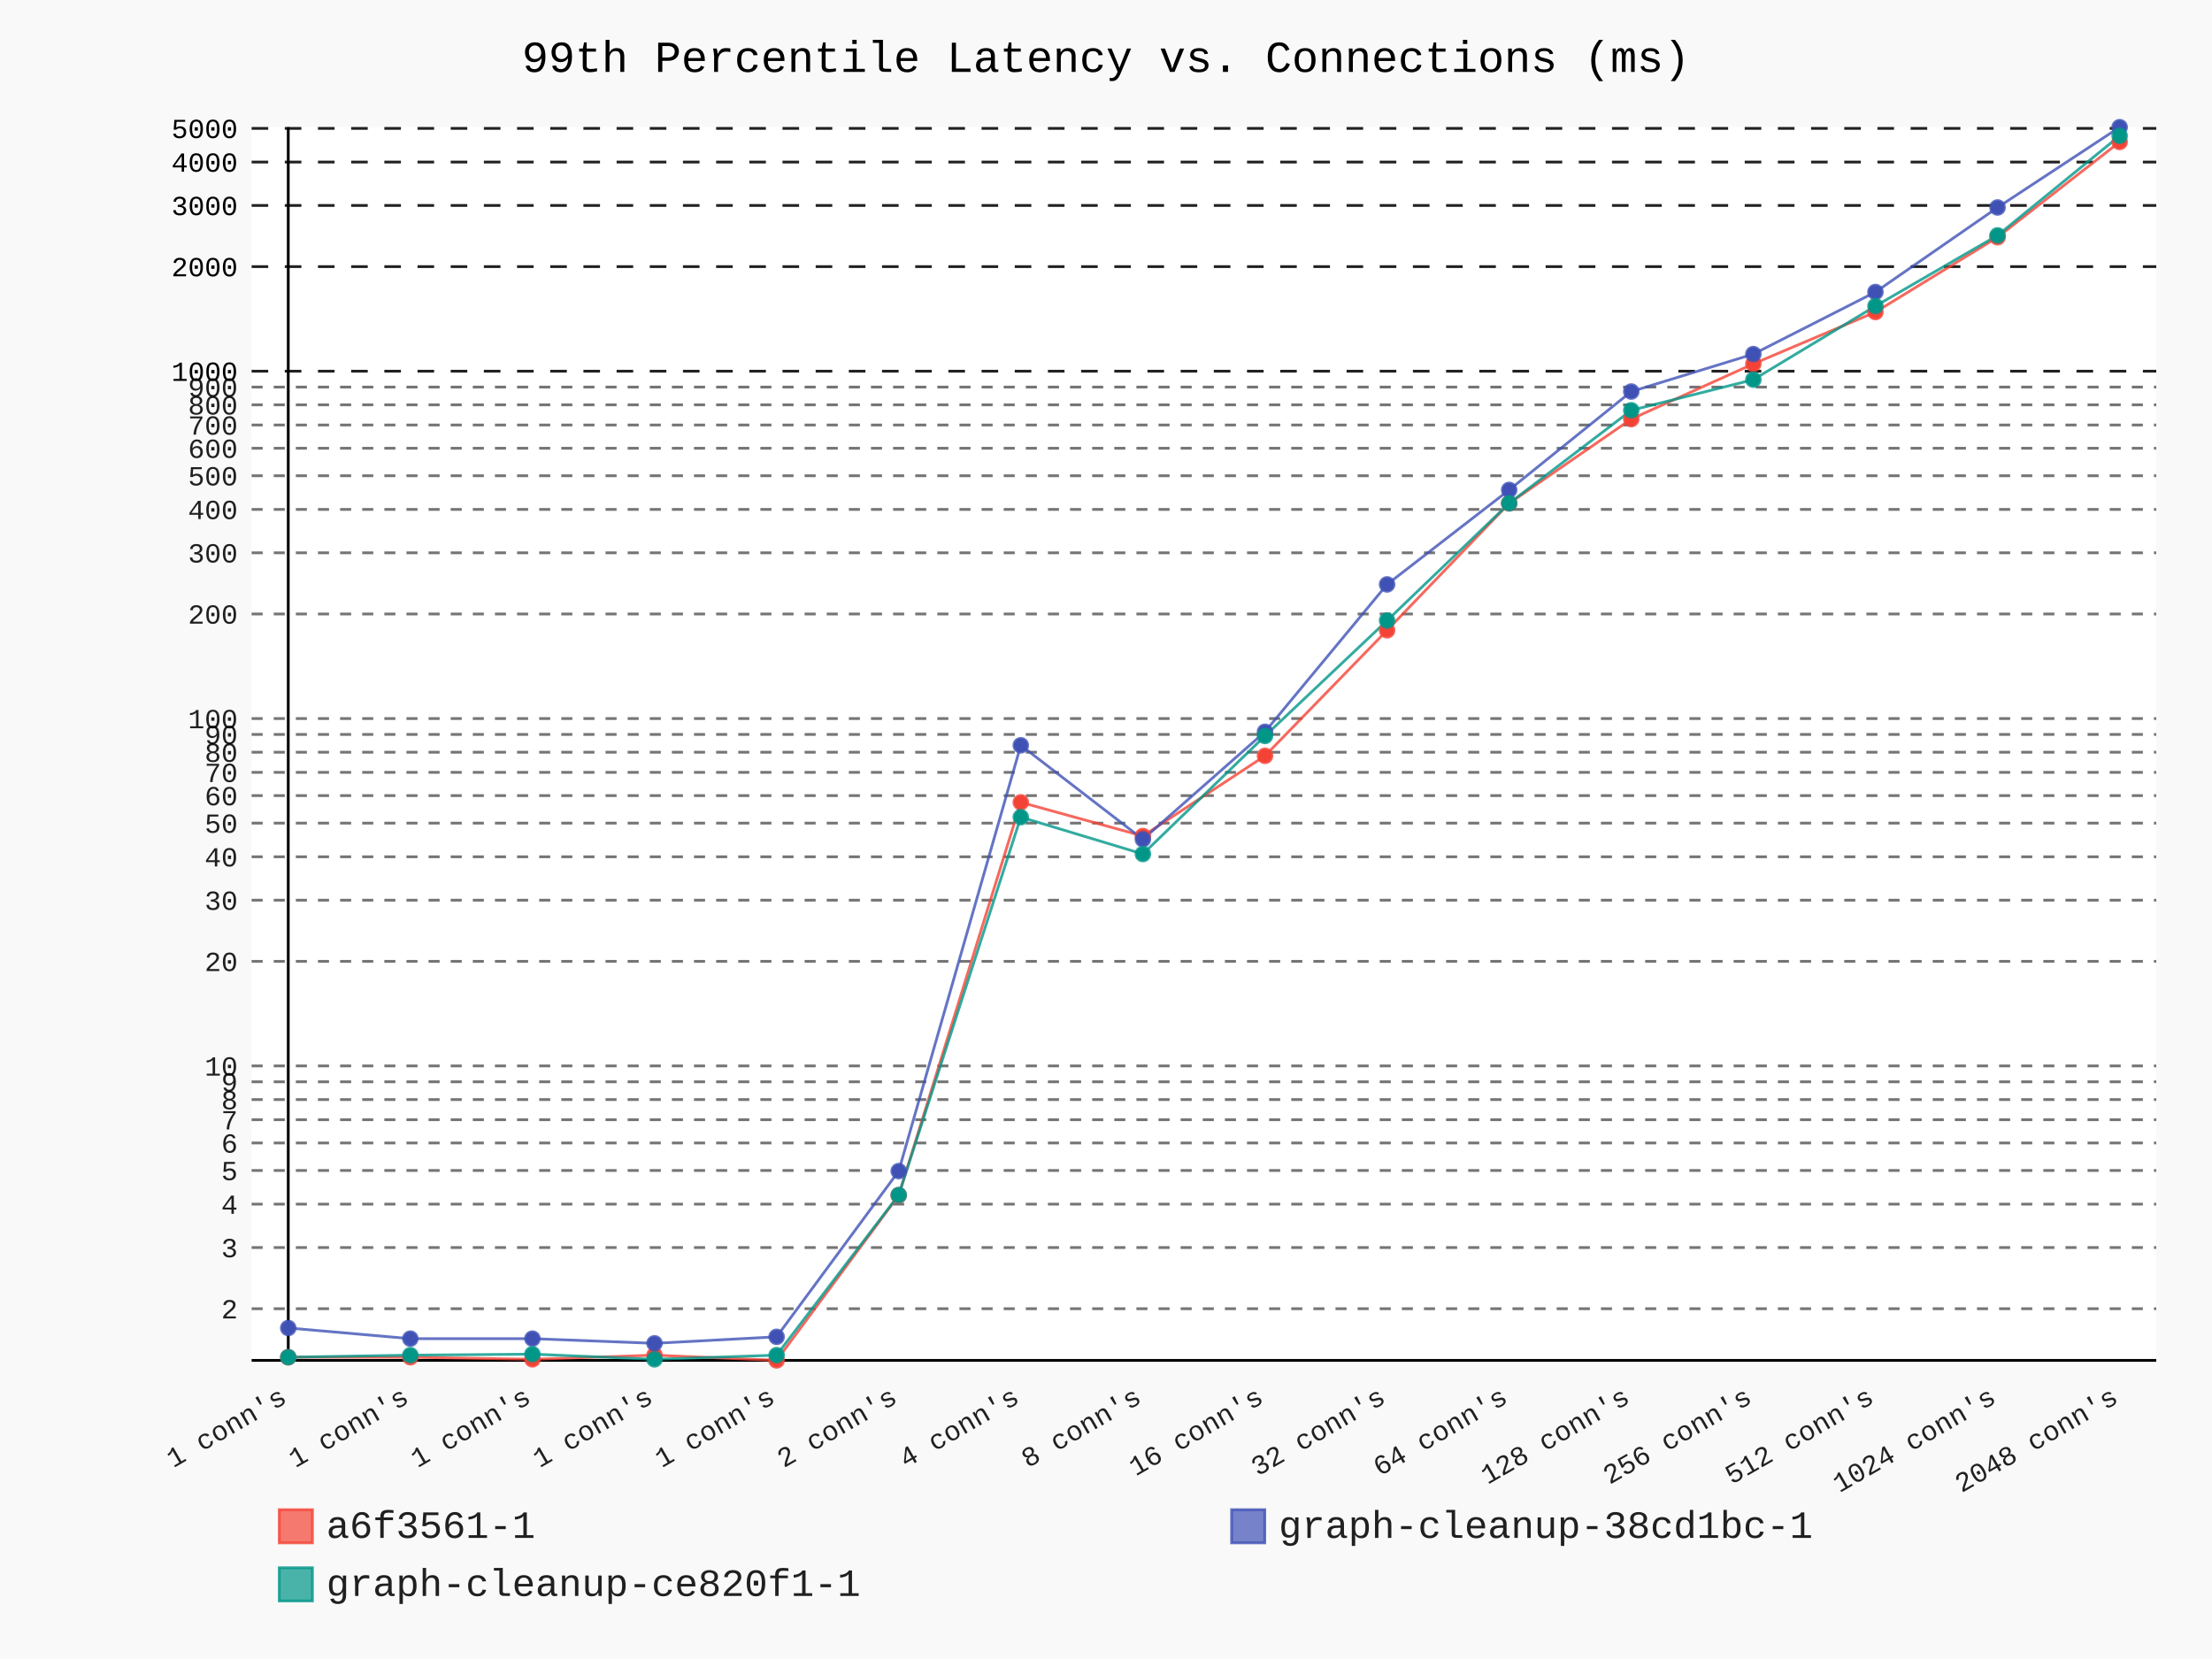
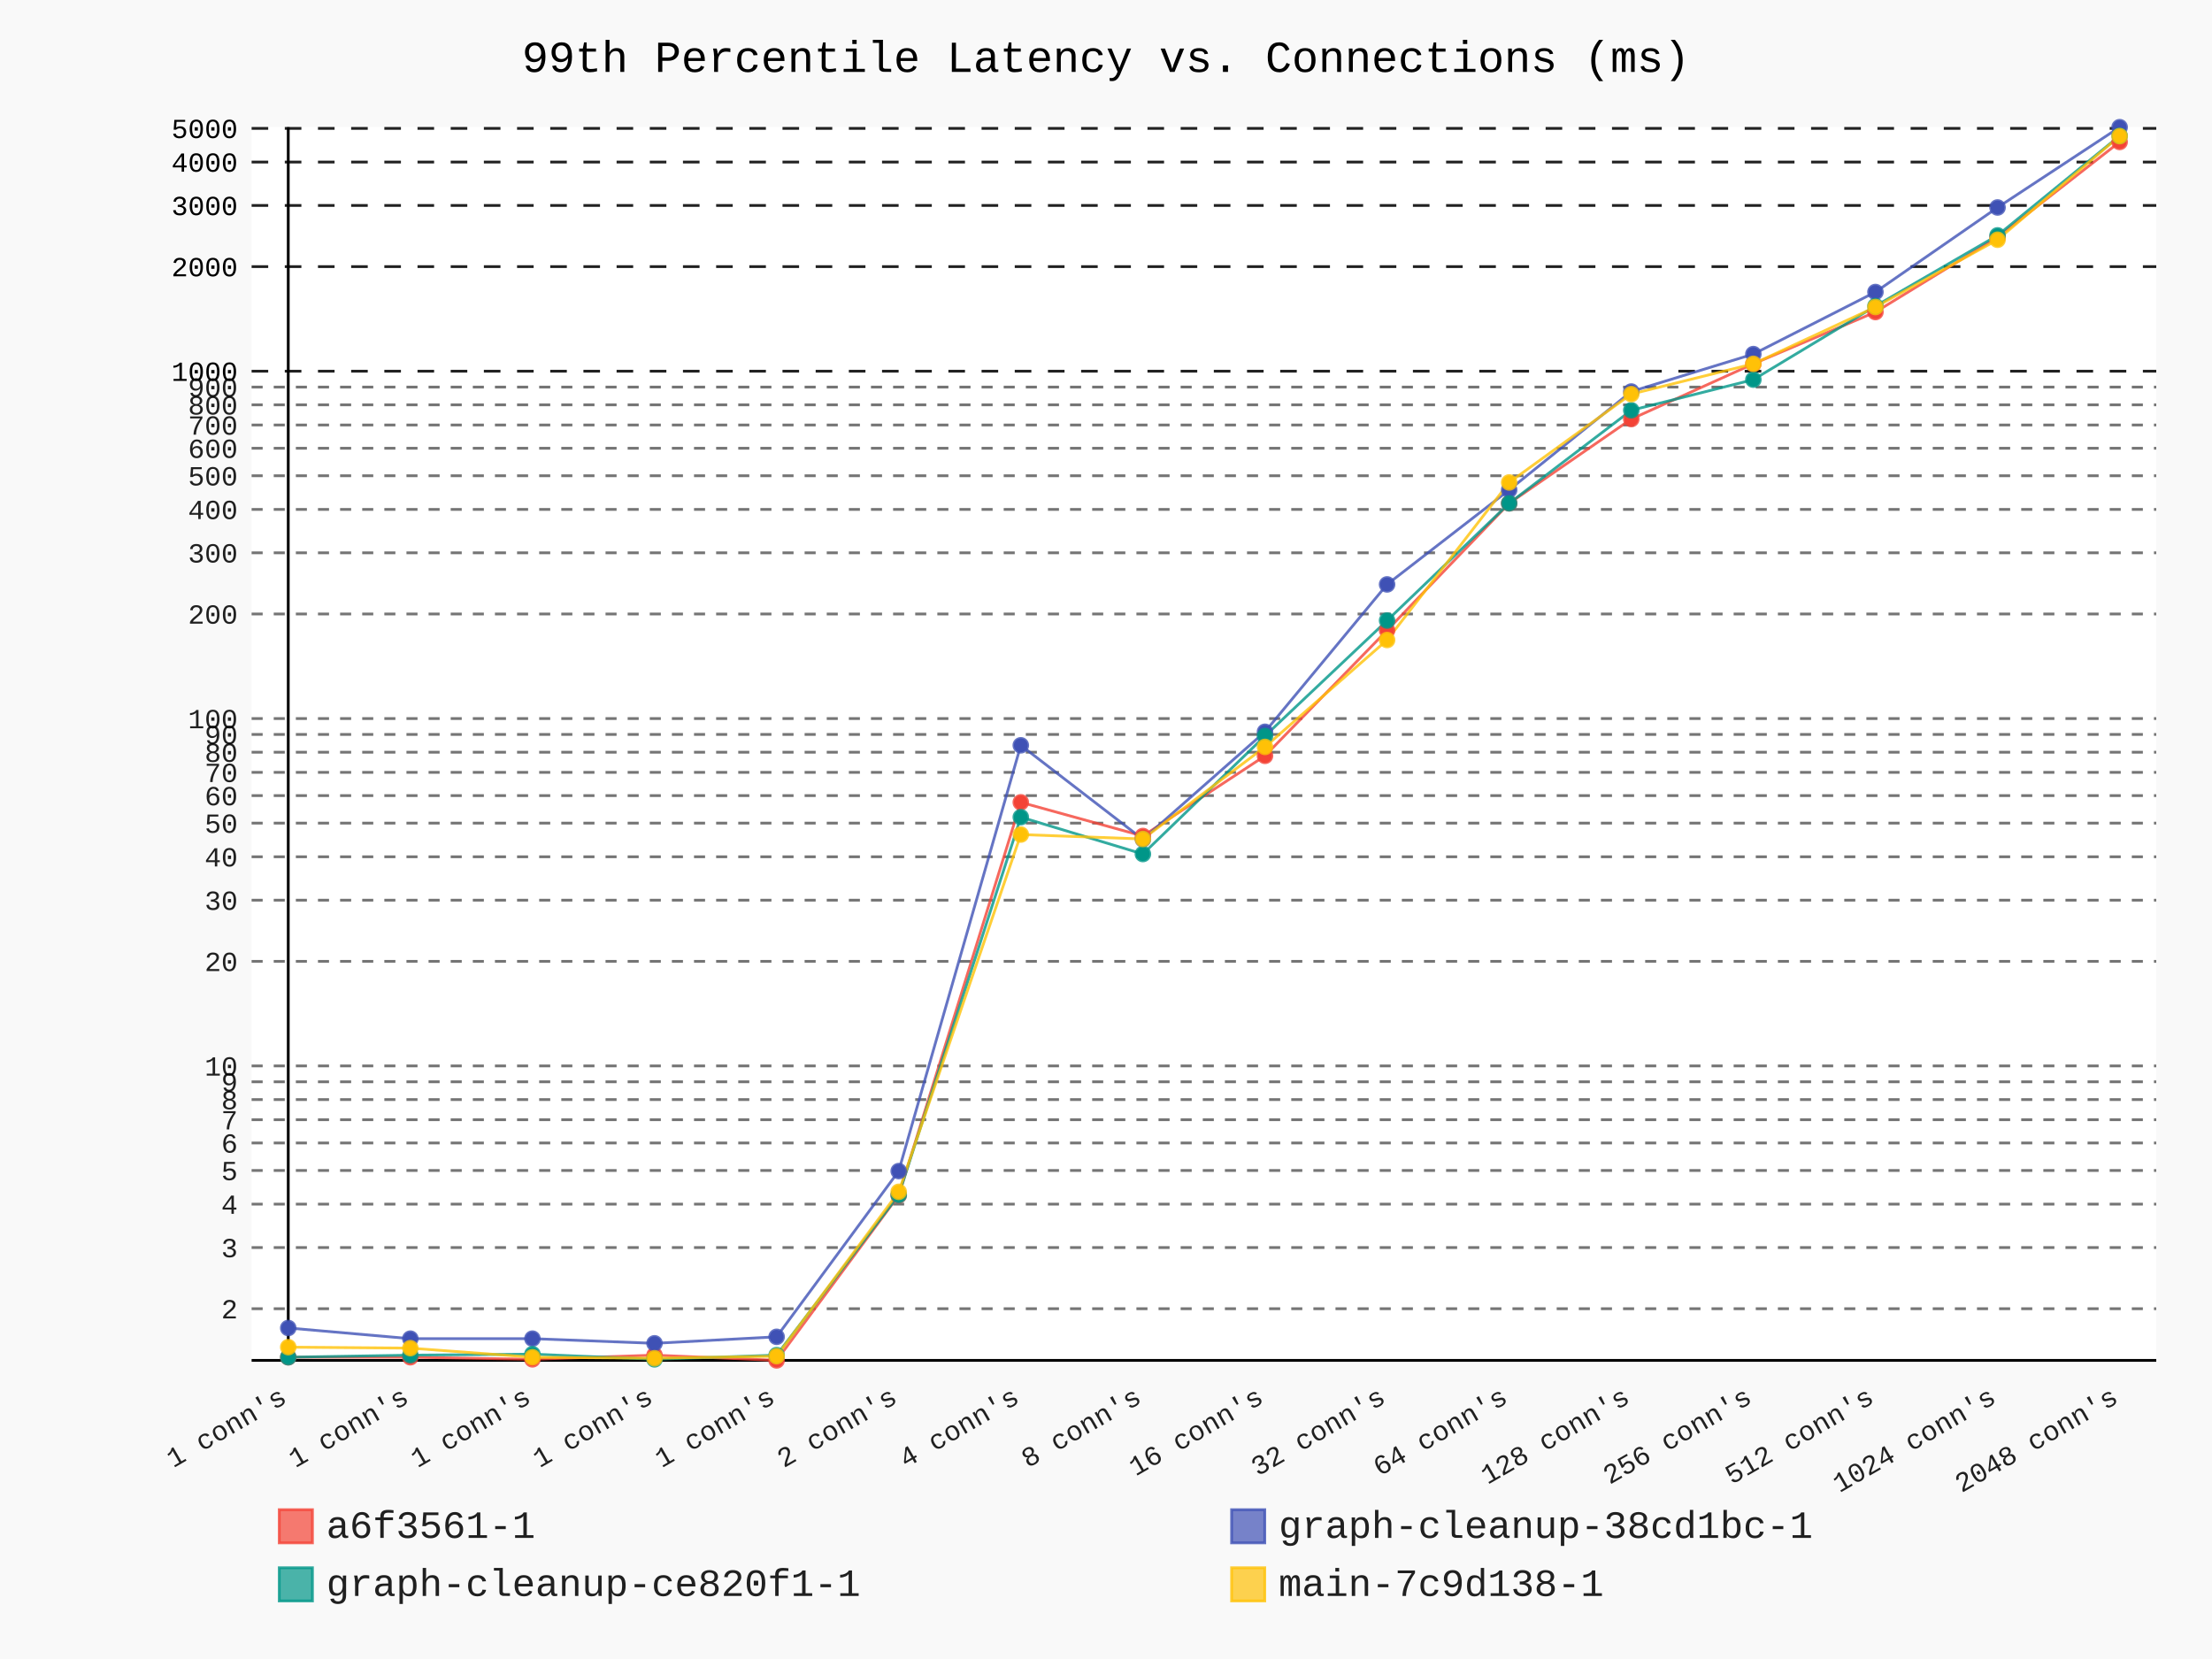
- <svg xmlns="http://www.w3.org/2000/svg" id="chart-3acc727a-cb24-4477-8042-a3f461b3c48b" class="pygal-chart" viewBox="0 0 800 600">
+ <svg xmlns="http://www.w3.org/2000/svg" id="chart-da1cacdd-caa5-4b92-8597-52cb8644c25c" class="pygal-chart" viewBox="0 0 800 600">
  <defs>
-     <style type="text/css">#chart-3acc727a-cb24-4477-8042-a3f461b3c48b{-webkit-user-select:none;-webkit-font-smoothing:antialiased;font-family:Consolas,"Liberation Mono",Menlo,Courier,monospace}#chart-3acc727a-cb24-4477-8042-a3f461b3c48b .title{font-family:Consolas,"Liberation Mono",Menlo,Courier,monospace;font-size:16px}#chart-3acc727a-cb24-4477-8042-a3f461b3c48b .legends .legend text{font-family:Consolas,"Liberation Mono",Menlo,Courier,monospace;font-size:14px}#chart-3acc727a-cb24-4477-8042-a3f461b3c48b .axis text{font-family:Consolas,"Liberation Mono",Menlo,Courier,monospace;font-size:10px}#chart-3acc727a-cb24-4477-8042-a3f461b3c48b .axis text.major{font-family:Consolas,"Liberation Mono",Menlo,Courier,monospace;font-size:10px}#chart-3acc727a-cb24-4477-8042-a3f461b3c48b .text-overlay text.value{font-family:Consolas,"Liberation Mono",Menlo,Courier,monospace;font-size:16px}#chart-3acc727a-cb24-4477-8042-a3f461b3c48b .text-overlay text.label{font-family:Consolas,"Liberation Mono",Menlo,Courier,monospace;font-size:10px}#chart-3acc727a-cb24-4477-8042-a3f461b3c48b .tooltip{font-family:Consolas,"Liberation Mono",Menlo,Courier,monospace;font-size:14px}#chart-3acc727a-cb24-4477-8042-a3f461b3c48b text.no_data{font-family:Consolas,"Liberation Mono",Menlo,Courier,monospace;font-size:64px}
- #chart-3acc727a-cb24-4477-8042-a3f461b3c48b{background-color:rgba(249,249,249,1)}#chart-3acc727a-cb24-4477-8042-a3f461b3c48b path,#chart-3acc727a-cb24-4477-8042-a3f461b3c48b line,#chart-3acc727a-cb24-4477-8042-a3f461b3c48b rect,#chart-3acc727a-cb24-4477-8042-a3f461b3c48b circle{-webkit-transition:150ms;-moz-transition:150ms;transition:150ms}#chart-3acc727a-cb24-4477-8042-a3f461b3c48b .graph &gt; .background{fill:rgba(249,249,249,1)}#chart-3acc727a-cb24-4477-8042-a3f461b3c48b .plot &gt; .background{fill:rgba(255,255,255,1)}#chart-3acc727a-cb24-4477-8042-a3f461b3c48b .graph{fill:rgba(0,0,0,.87)}#chart-3acc727a-cb24-4477-8042-a3f461b3c48b text.no_data{fill:rgba(0,0,0,1)}#chart-3acc727a-cb24-4477-8042-a3f461b3c48b .title{fill:rgba(0,0,0,1)}#chart-3acc727a-cb24-4477-8042-a3f461b3c48b .legends .legend text{fill:rgba(0,0,0,.87)}#chart-3acc727a-cb24-4477-8042-a3f461b3c48b .legends .legend:hover text{fill:rgba(0,0,0,1)}#chart-3acc727a-cb24-4477-8042-a3f461b3c48b .axis .line{stroke:rgba(0,0,0,1)}#chart-3acc727a-cb24-4477-8042-a3f461b3c48b .axis .guide.line{stroke:rgba(0,0,0,.54)}#chart-3acc727a-cb24-4477-8042-a3f461b3c48b .axis .major.line{stroke:rgba(0,0,0,.87)}#chart-3acc727a-cb24-4477-8042-a3f461b3c48b .axis text.major{fill:rgba(0,0,0,1)}#chart-3acc727a-cb24-4477-8042-a3f461b3c48b .axis.y .guides:hover .guide.line,#chart-3acc727a-cb24-4477-8042-a3f461b3c48b .line-graph .axis.x .guides:hover .guide.line,#chart-3acc727a-cb24-4477-8042-a3f461b3c48b .stackedline-graph .axis.x .guides:hover .guide.line,#chart-3acc727a-cb24-4477-8042-a3f461b3c48b .xy-graph .axis.x .guides:hover .guide.line{stroke:rgba(0,0,0,1)}#chart-3acc727a-cb24-4477-8042-a3f461b3c48b .axis .guides:hover text{fill:rgba(0,0,0,1)}#chart-3acc727a-cb24-4477-8042-a3f461b3c48b .reactive{fill-opacity:.7;stroke-opacity:.8}#chart-3acc727a-cb24-4477-8042-a3f461b3c48b .ci{stroke:rgba(0,0,0,.87)}#chart-3acc727a-cb24-4477-8042-a3f461b3c48b .reactive.active,#chart-3acc727a-cb24-4477-8042-a3f461b3c48b .active .reactive{fill-opacity:.8;stroke-opacity:.9;stroke-width:4}#chart-3acc727a-cb24-4477-8042-a3f461b3c48b .ci .reactive.active{stroke-width:1.5}#chart-3acc727a-cb24-4477-8042-a3f461b3c48b .series text{fill:rgba(0,0,0,1)}#chart-3acc727a-cb24-4477-8042-a3f461b3c48b .tooltip rect{fill:rgba(255,255,255,1);stroke:rgba(0,0,0,1);-webkit-transition:opacity 150ms;-moz-transition:opacity 150ms;transition:opacity 150ms}#chart-3acc727a-cb24-4477-8042-a3f461b3c48b .tooltip .label{fill:rgba(0,0,0,.87)}#chart-3acc727a-cb24-4477-8042-a3f461b3c48b .tooltip .label{fill:rgba(0,0,0,.87)}#chart-3acc727a-cb24-4477-8042-a3f461b3c48b .tooltip .legend{font-size:.8em;fill:rgba(0,0,0,.54)}#chart-3acc727a-cb24-4477-8042-a3f461b3c48b .tooltip .x_label{font-size:.6em;fill:rgba(0,0,0,1)}#chart-3acc727a-cb24-4477-8042-a3f461b3c48b .tooltip .xlink{font-size:.5em;text-decoration:underline}#chart-3acc727a-cb24-4477-8042-a3f461b3c48b .tooltip .value{font-size:1.5em}#chart-3acc727a-cb24-4477-8042-a3f461b3c48b .bound{font-size:.5em}#chart-3acc727a-cb24-4477-8042-a3f461b3c48b .max-value{font-size:.75em;fill:rgba(0,0,0,.54)}#chart-3acc727a-cb24-4477-8042-a3f461b3c48b .map-element{fill:rgba(255,255,255,1);stroke:rgba(0,0,0,.54) !important}#chart-3acc727a-cb24-4477-8042-a3f461b3c48b .map-element .reactive{fill-opacity:inherit;stroke-opacity:inherit}#chart-3acc727a-cb24-4477-8042-a3f461b3c48b .color-0,#chart-3acc727a-cb24-4477-8042-a3f461b3c48b .color-0 a:visited{stroke:#F44336;fill:#F44336}#chart-3acc727a-cb24-4477-8042-a3f461b3c48b .color-1,#chart-3acc727a-cb24-4477-8042-a3f461b3c48b .color-1 a:visited{stroke:#3F51B5;fill:#3F51B5}#chart-3acc727a-cb24-4477-8042-a3f461b3c48b .color-2,#chart-3acc727a-cb24-4477-8042-a3f461b3c48b .color-2 a:visited{stroke:#009688;fill:#009688}#chart-3acc727a-cb24-4477-8042-a3f461b3c48b .text-overlay .color-0 text{fill:black}#chart-3acc727a-cb24-4477-8042-a3f461b3c48b .text-overlay .color-1 text{fill:black}#chart-3acc727a-cb24-4477-8042-a3f461b3c48b .text-overlay .color-2 text{fill:black}
- #chart-3acc727a-cb24-4477-8042-a3f461b3c48b text.no_data{text-anchor:middle}#chart-3acc727a-cb24-4477-8042-a3f461b3c48b .guide.line{fill:none}#chart-3acc727a-cb24-4477-8042-a3f461b3c48b .centered{text-anchor:middle}#chart-3acc727a-cb24-4477-8042-a3f461b3c48b .title{text-anchor:middle}#chart-3acc727a-cb24-4477-8042-a3f461b3c48b .legends .legend text{fill-opacity:1}#chart-3acc727a-cb24-4477-8042-a3f461b3c48b .axis.x text{text-anchor:middle}#chart-3acc727a-cb24-4477-8042-a3f461b3c48b .axis.x:not(.web) text[transform]{text-anchor:start}#chart-3acc727a-cb24-4477-8042-a3f461b3c48b .axis.x:not(.web) text[transform].backwards{text-anchor:end}#chart-3acc727a-cb24-4477-8042-a3f461b3c48b .axis.y text{text-anchor:end}#chart-3acc727a-cb24-4477-8042-a3f461b3c48b .axis.y text[transform].backwards{text-anchor:start}#chart-3acc727a-cb24-4477-8042-a3f461b3c48b .axis.y2 text{text-anchor:start}#chart-3acc727a-cb24-4477-8042-a3f461b3c48b .axis.y2 text[transform].backwards{text-anchor:end}#chart-3acc727a-cb24-4477-8042-a3f461b3c48b .axis .guide.line{stroke-dasharray:4,4}#chart-3acc727a-cb24-4477-8042-a3f461b3c48b .axis .major.guide.line{stroke-dasharray:6,6}#chart-3acc727a-cb24-4477-8042-a3f461b3c48b .horizontal .axis.y .guide.line,#chart-3acc727a-cb24-4477-8042-a3f461b3c48b .horizontal .axis.y2 .guide.line,#chart-3acc727a-cb24-4477-8042-a3f461b3c48b .vertical .axis.x .guide.line{opacity:0}#chart-3acc727a-cb24-4477-8042-a3f461b3c48b .horizontal .axis.always_show .guide.line,#chart-3acc727a-cb24-4477-8042-a3f461b3c48b .vertical .axis.always_show .guide.line{opacity:1 !important}#chart-3acc727a-cb24-4477-8042-a3f461b3c48b .axis.y .guides:hover .guide.line,#chart-3acc727a-cb24-4477-8042-a3f461b3c48b .axis.y2 .guides:hover .guide.line,#chart-3acc727a-cb24-4477-8042-a3f461b3c48b .axis.x .guides:hover .guide.line{opacity:1}#chart-3acc727a-cb24-4477-8042-a3f461b3c48b .axis .guides:hover text{opacity:1}#chart-3acc727a-cb24-4477-8042-a3f461b3c48b .nofill{fill:none}#chart-3acc727a-cb24-4477-8042-a3f461b3c48b .subtle-fill{fill-opacity:.2}#chart-3acc727a-cb24-4477-8042-a3f461b3c48b .dot{stroke-width:1px;fill-opacity:1}#chart-3acc727a-cb24-4477-8042-a3f461b3c48b .dot.active{stroke-width:5px}#chart-3acc727a-cb24-4477-8042-a3f461b3c48b .dot.negative{fill:transparent}#chart-3acc727a-cb24-4477-8042-a3f461b3c48b text,#chart-3acc727a-cb24-4477-8042-a3f461b3c48b tspan{stroke:none !important}#chart-3acc727a-cb24-4477-8042-a3f461b3c48b .series text.active{opacity:1}#chart-3acc727a-cb24-4477-8042-a3f461b3c48b .tooltip rect{fill-opacity:.95;stroke-width:.5}#chart-3acc727a-cb24-4477-8042-a3f461b3c48b .tooltip text{fill-opacity:1}#chart-3acc727a-cb24-4477-8042-a3f461b3c48b .showable{visibility:hidden}#chart-3acc727a-cb24-4477-8042-a3f461b3c48b .showable.shown{visibility:visible}#chart-3acc727a-cb24-4477-8042-a3f461b3c48b .gauge-background{fill:rgba(229,229,229,1);stroke:none}#chart-3acc727a-cb24-4477-8042-a3f461b3c48b .bg-lines{stroke:rgba(249,249,249,1);stroke-width:2px}</style>
+     <style type="text/css">#chart-da1cacdd-caa5-4b92-8597-52cb8644c25c{-webkit-user-select:none;-webkit-font-smoothing:antialiased;font-family:Consolas,"Liberation Mono",Menlo,Courier,monospace}#chart-da1cacdd-caa5-4b92-8597-52cb8644c25c .title{font-family:Consolas,"Liberation Mono",Menlo,Courier,monospace;font-size:16px}#chart-da1cacdd-caa5-4b92-8597-52cb8644c25c .legends .legend text{font-family:Consolas,"Liberation Mono",Menlo,Courier,monospace;font-size:14px}#chart-da1cacdd-caa5-4b92-8597-52cb8644c25c .axis text{font-family:Consolas,"Liberation Mono",Menlo,Courier,monospace;font-size:10px}#chart-da1cacdd-caa5-4b92-8597-52cb8644c25c .axis text.major{font-family:Consolas,"Liberation Mono",Menlo,Courier,monospace;font-size:10px}#chart-da1cacdd-caa5-4b92-8597-52cb8644c25c .text-overlay text.value{font-family:Consolas,"Liberation Mono",Menlo,Courier,monospace;font-size:16px}#chart-da1cacdd-caa5-4b92-8597-52cb8644c25c .text-overlay text.label{font-family:Consolas,"Liberation Mono",Menlo,Courier,monospace;font-size:10px}#chart-da1cacdd-caa5-4b92-8597-52cb8644c25c .tooltip{font-family:Consolas,"Liberation Mono",Menlo,Courier,monospace;font-size:14px}#chart-da1cacdd-caa5-4b92-8597-52cb8644c25c text.no_data{font-family:Consolas,"Liberation Mono",Menlo,Courier,monospace;font-size:64px}
+ #chart-da1cacdd-caa5-4b92-8597-52cb8644c25c{background-color:rgba(249,249,249,1)}#chart-da1cacdd-caa5-4b92-8597-52cb8644c25c path,#chart-da1cacdd-caa5-4b92-8597-52cb8644c25c line,#chart-da1cacdd-caa5-4b92-8597-52cb8644c25c rect,#chart-da1cacdd-caa5-4b92-8597-52cb8644c25c circle{-webkit-transition:150ms;-moz-transition:150ms;transition:150ms}#chart-da1cacdd-caa5-4b92-8597-52cb8644c25c .graph &gt; .background{fill:rgba(249,249,249,1)}#chart-da1cacdd-caa5-4b92-8597-52cb8644c25c .plot &gt; .background{fill:rgba(255,255,255,1)}#chart-da1cacdd-caa5-4b92-8597-52cb8644c25c .graph{fill:rgba(0,0,0,.87)}#chart-da1cacdd-caa5-4b92-8597-52cb8644c25c text.no_data{fill:rgba(0,0,0,1)}#chart-da1cacdd-caa5-4b92-8597-52cb8644c25c .title{fill:rgba(0,0,0,1)}#chart-da1cacdd-caa5-4b92-8597-52cb8644c25c .legends .legend text{fill:rgba(0,0,0,.87)}#chart-da1cacdd-caa5-4b92-8597-52cb8644c25c .legends .legend:hover text{fill:rgba(0,0,0,1)}#chart-da1cacdd-caa5-4b92-8597-52cb8644c25c .axis .line{stroke:rgba(0,0,0,1)}#chart-da1cacdd-caa5-4b92-8597-52cb8644c25c .axis .guide.line{stroke:rgba(0,0,0,.54)}#chart-da1cacdd-caa5-4b92-8597-52cb8644c25c .axis .major.line{stroke:rgba(0,0,0,.87)}#chart-da1cacdd-caa5-4b92-8597-52cb8644c25c .axis text.major{fill:rgba(0,0,0,1)}#chart-da1cacdd-caa5-4b92-8597-52cb8644c25c .axis.y .guides:hover .guide.line,#chart-da1cacdd-caa5-4b92-8597-52cb8644c25c .line-graph .axis.x .guides:hover .guide.line,#chart-da1cacdd-caa5-4b92-8597-52cb8644c25c .stackedline-graph .axis.x .guides:hover .guide.line,#chart-da1cacdd-caa5-4b92-8597-52cb8644c25c .xy-graph .axis.x .guides:hover .guide.line{stroke:rgba(0,0,0,1)}#chart-da1cacdd-caa5-4b92-8597-52cb8644c25c .axis .guides:hover text{fill:rgba(0,0,0,1)}#chart-da1cacdd-caa5-4b92-8597-52cb8644c25c .reactive{fill-opacity:.7;stroke-opacity:.8}#chart-da1cacdd-caa5-4b92-8597-52cb8644c25c .ci{stroke:rgba(0,0,0,.87)}#chart-da1cacdd-caa5-4b92-8597-52cb8644c25c .reactive.active,#chart-da1cacdd-caa5-4b92-8597-52cb8644c25c .active .reactive{fill-opacity:.8;stroke-opacity:.9;stroke-width:4}#chart-da1cacdd-caa5-4b92-8597-52cb8644c25c .ci .reactive.active{stroke-width:1.5}#chart-da1cacdd-caa5-4b92-8597-52cb8644c25c .series text{fill:rgba(0,0,0,1)}#chart-da1cacdd-caa5-4b92-8597-52cb8644c25c .tooltip rect{fill:rgba(255,255,255,1);stroke:rgba(0,0,0,1);-webkit-transition:opacity 150ms;-moz-transition:opacity 150ms;transition:opacity 150ms}#chart-da1cacdd-caa5-4b92-8597-52cb8644c25c .tooltip .label{fill:rgba(0,0,0,.87)}#chart-da1cacdd-caa5-4b92-8597-52cb8644c25c .tooltip .label{fill:rgba(0,0,0,.87)}#chart-da1cacdd-caa5-4b92-8597-52cb8644c25c .tooltip .legend{font-size:.8em;fill:rgba(0,0,0,.54)}#chart-da1cacdd-caa5-4b92-8597-52cb8644c25c .tooltip .x_label{font-size:.6em;fill:rgba(0,0,0,1)}#chart-da1cacdd-caa5-4b92-8597-52cb8644c25c .tooltip .xlink{font-size:.5em;text-decoration:underline}#chart-da1cacdd-caa5-4b92-8597-52cb8644c25c .tooltip .value{font-size:1.5em}#chart-da1cacdd-caa5-4b92-8597-52cb8644c25c .bound{font-size:.5em}#chart-da1cacdd-caa5-4b92-8597-52cb8644c25c .max-value{font-size:.75em;fill:rgba(0,0,0,.54)}#chart-da1cacdd-caa5-4b92-8597-52cb8644c25c .map-element{fill:rgba(255,255,255,1);stroke:rgba(0,0,0,.54) !important}#chart-da1cacdd-caa5-4b92-8597-52cb8644c25c .map-element .reactive{fill-opacity:inherit;stroke-opacity:inherit}#chart-da1cacdd-caa5-4b92-8597-52cb8644c25c .color-0,#chart-da1cacdd-caa5-4b92-8597-52cb8644c25c .color-0 a:visited{stroke:#F44336;fill:#F44336}#chart-da1cacdd-caa5-4b92-8597-52cb8644c25c .color-1,#chart-da1cacdd-caa5-4b92-8597-52cb8644c25c .color-1 a:visited{stroke:#3F51B5;fill:#3F51B5}#chart-da1cacdd-caa5-4b92-8597-52cb8644c25c .color-2,#chart-da1cacdd-caa5-4b92-8597-52cb8644c25c .color-2 a:visited{stroke:#009688;fill:#009688}#chart-da1cacdd-caa5-4b92-8597-52cb8644c25c .color-3,#chart-da1cacdd-caa5-4b92-8597-52cb8644c25c .color-3 a:visited{stroke:#FFC107;fill:#FFC107}#chart-da1cacdd-caa5-4b92-8597-52cb8644c25c .text-overlay .color-0 text{fill:black}#chart-da1cacdd-caa5-4b92-8597-52cb8644c25c .text-overlay .color-1 text{fill:black}#chart-da1cacdd-caa5-4b92-8597-52cb8644c25c .text-overlay .color-2 text{fill:black}#chart-da1cacdd-caa5-4b92-8597-52cb8644c25c .text-overlay .color-3 text{fill:black}
+ #chart-da1cacdd-caa5-4b92-8597-52cb8644c25c text.no_data{text-anchor:middle}#chart-da1cacdd-caa5-4b92-8597-52cb8644c25c .guide.line{fill:none}#chart-da1cacdd-caa5-4b92-8597-52cb8644c25c .centered{text-anchor:middle}#chart-da1cacdd-caa5-4b92-8597-52cb8644c25c .title{text-anchor:middle}#chart-da1cacdd-caa5-4b92-8597-52cb8644c25c .legends .legend text{fill-opacity:1}#chart-da1cacdd-caa5-4b92-8597-52cb8644c25c .axis.x text{text-anchor:middle}#chart-da1cacdd-caa5-4b92-8597-52cb8644c25c .axis.x:not(.web) text[transform]{text-anchor:start}#chart-da1cacdd-caa5-4b92-8597-52cb8644c25c .axis.x:not(.web) text[transform].backwards{text-anchor:end}#chart-da1cacdd-caa5-4b92-8597-52cb8644c25c .axis.y text{text-anchor:end}#chart-da1cacdd-caa5-4b92-8597-52cb8644c25c .axis.y text[transform].backwards{text-anchor:start}#chart-da1cacdd-caa5-4b92-8597-52cb8644c25c .axis.y2 text{text-anchor:start}#chart-da1cacdd-caa5-4b92-8597-52cb8644c25c .axis.y2 text[transform].backwards{text-anchor:end}#chart-da1cacdd-caa5-4b92-8597-52cb8644c25c .axis .guide.line{stroke-dasharray:4,4}#chart-da1cacdd-caa5-4b92-8597-52cb8644c25c .axis .major.guide.line{stroke-dasharray:6,6}#chart-da1cacdd-caa5-4b92-8597-52cb8644c25c .horizontal .axis.y .guide.line,#chart-da1cacdd-caa5-4b92-8597-52cb8644c25c .horizontal .axis.y2 .guide.line,#chart-da1cacdd-caa5-4b92-8597-52cb8644c25c .vertical .axis.x .guide.line{opacity:0}#chart-da1cacdd-caa5-4b92-8597-52cb8644c25c .horizontal .axis.always_show .guide.line,#chart-da1cacdd-caa5-4b92-8597-52cb8644c25c .vertical .axis.always_show .guide.line{opacity:1 !important}#chart-da1cacdd-caa5-4b92-8597-52cb8644c25c .axis.y .guides:hover .guide.line,#chart-da1cacdd-caa5-4b92-8597-52cb8644c25c .axis.y2 .guides:hover .guide.line,#chart-da1cacdd-caa5-4b92-8597-52cb8644c25c .axis.x .guides:hover .guide.line{opacity:1}#chart-da1cacdd-caa5-4b92-8597-52cb8644c25c .axis .guides:hover text{opacity:1}#chart-da1cacdd-caa5-4b92-8597-52cb8644c25c .nofill{fill:none}#chart-da1cacdd-caa5-4b92-8597-52cb8644c25c .subtle-fill{fill-opacity:.2}#chart-da1cacdd-caa5-4b92-8597-52cb8644c25c .dot{stroke-width:1px;fill-opacity:1}#chart-da1cacdd-caa5-4b92-8597-52cb8644c25c .dot.active{stroke-width:5px}#chart-da1cacdd-caa5-4b92-8597-52cb8644c25c .dot.negative{fill:transparent}#chart-da1cacdd-caa5-4b92-8597-52cb8644c25c text,#chart-da1cacdd-caa5-4b92-8597-52cb8644c25c tspan{stroke:none !important}#chart-da1cacdd-caa5-4b92-8597-52cb8644c25c .series text.active{opacity:1}#chart-da1cacdd-caa5-4b92-8597-52cb8644c25c .tooltip rect{fill-opacity:.95;stroke-width:.5}#chart-da1cacdd-caa5-4b92-8597-52cb8644c25c .tooltip text{fill-opacity:1}#chart-da1cacdd-caa5-4b92-8597-52cb8644c25c .showable{visibility:hidden}#chart-da1cacdd-caa5-4b92-8597-52cb8644c25c .showable.shown{visibility:visible}#chart-da1cacdd-caa5-4b92-8597-52cb8644c25c .gauge-background{fill:rgba(229,229,229,1);stroke:none}#chart-da1cacdd-caa5-4b92-8597-52cb8644c25c .bg-lines{stroke:rgba(249,249,249,1);stroke-width:2px}</style>
  </defs>
  <g class="graph line-graph vertical">
    <rect x="0" y="0" width="800" height="600" class="background" />
    <g transform="translate(91, 46)" class="plot">
      <rect x="0" y="0" width="688.842" height="446.0" class="background" />
      <g class="axis y always_show">
        <path d="M0 446 h688.842" class="line" />
        <g class="logarithmic guides">
          <path d="M0 427.314 h688.842" class="guide line" />
          <text x="-5" y="430.814" class="">2</text>
        </g>
        <g class="logarithmic guides">
          <path d="M0 405.192 h688.842" class="guide line" />
          <text x="-5" y="408.692" class="">3</text>
        </g>
        <g class="logarithmic guides">
          <path d="M0 389.496 h688.842" class="guide line" />
          <text x="-5" y="392.996" class="">4</text>
        </g>
        <g class="logarithmic guides">
          <path d="M0 377.321 h688.842" class="guide line" />
          <text x="-5" y="380.821" class="">5</text>
        </g>
        <g class="logarithmic guides">
          <path d="M0 367.374 h688.842" class="guide line" />
          <text x="-5" y="370.874" class="">6</text>
        </g>
        <g class="logarithmic guides">
          <path d="M0 358.963 h688.842" class="guide line" />
          <text x="-5" y="362.463" class="">7</text>
        </g>
        <g class="logarithmic guides">
          <path d="M0 351.678 h688.842" class="guide line" />
          <text x="-5" y="355.178" class="">8</text>
        </g>
        <g class="logarithmic guides">
          <path d="M0 345.251 h688.842" class="guide line" />
          <text x="-5" y="348.751" class="">9</text>
        </g>
        <g class="logarithmic guides">
          <path d="M0 339.503 h688.842" class="guide line" />
          <text x="-5" y="343.003" class="">10</text>
        </g>
        <g class="logarithmic guides">
          <path d="M0 301.685 h688.842" class="guide line" />
          <text x="-5" y="305.185" class="">20</text>
        </g>
        <g class="logarithmic guides">
          <path d="M0 279.563 h688.842" class="guide line" />
          <text x="-5" y="283.063" class="">30</text>
        </g>
        <g class="logarithmic guides">
          <path d="M0 263.867 h688.842" class="guide line" />
          <text x="-5" y="267.367" class="">40</text>
        </g>
        <g class="logarithmic guides">
          <path d="M0 251.692 h688.842" class="guide line" />
          <text x="-5" y="255.192" class="">50</text>
        </g>
        <g class="logarithmic guides">
          <path d="M0 241.745 h688.842" class="guide line" />
          <text x="-5" y="245.245" class="">60</text>
        </g>
        <g class="logarithmic guides">
          <path d="M0 233.334 h688.842" class="guide line" />
          <text x="-5" y="236.834" class="">70</text>
        </g>
        <g class="logarithmic guides">
          <path d="M0 226.049 h688.842" class="guide line" />
          <text x="-5" y="229.549" class="">80</text>
        </g>
        <g class="logarithmic guides">
          <path d="M0 219.623 h688.842" class="guide line" />
          <text x="-5" y="223.123" class="">90</text>
        </g>
        <g class="logarithmic guides">
          <path d="M0 213.874 h688.842" class="guide line" />
          <text x="-5" y="217.374" class="">100</text>
        </g>
        <g class="logarithmic guides">
          <path d="M0 176.056 h688.842" class="guide line" />
          <text x="-5" y="179.556" class="">200</text>
        </g>
        <g class="logarithmic guides">
          <path d="M0 153.934 h688.842" class="guide line" />
          <text x="-5" y="157.434" class="">300</text>
        </g>
        <g class="logarithmic guides">
          <path d="M0 138.238 h688.842" class="guide line" />
          <text x="-5" y="141.738" class="">400</text>
        </g>
        <g class="logarithmic guides">
          <path d="M0 126.064 h688.842" class="guide line" />
          <text x="-5" y="129.564" class="">500</text>
        </g>
        <g class="logarithmic guides">
          <path d="M0 116.116 h688.842" class="guide line" />
          <text x="-5" y="119.616" class="">600</text>
        </g>
        <g class="logarithmic guides">
          <path d="M0 107.706 h688.842" class="guide line" />
          <text x="-5" y="111.206" class="">700</text>
        </g>
        <g class="logarithmic guides">
          <path d="M0 100.42 h688.842" class="guide line" />
          <text x="-5" y="103.92" class="">800</text>
        </g>
        <g class="logarithmic guides">
          <path d="M0 93.994 h688.842" class="guide line" />
          <text x="-5" y="97.494" class="">900</text>
        </g>
        <g class="logarithmic guides">
          <path d="M0 88.245 h688.842" class="major guide line" />
          <text x="-5" y="91.745" class="major">1000</text>
        </g>
        <g class="logarithmic guides">
          <path d="M0 50.427 h688.842" class="major guide line" />
          <text x="-5" y="53.927" class="major">2000</text>
        </g>
        <g class="logarithmic guides">
          <path d="M0 28.305 h688.842" class="major guide line" />
          <text x="-5" y="31.805" class="major">3000</text>
        </g>
        <g class="logarithmic guides">
          <path d="M0 12.609 h688.842" class="major guide line" />
          <text x="-5" y="16.109" class="major">4000</text>
        </g>
        <g class="logarithmic guides">
          <path d="M0 0.435 h688.842" class="major guide line" />
          <text x="-5" y="3.935" class="major">5000</text>
        </g>
      </g>
      <g class="axis x">
        <g class="guides">
          <path d="M13.247 0 v446" class="line" />
          <text x="13.247" y="461.0" class="backwards" transform="rotate(330 13.24697 461)">1 conn's</text>
        </g>
        <g class="guides">
          <path d="M57.404 0 v446" class="guide line" />
          <text x="57.404" y="461.0" class="backwards" transform="rotate(330 57.40353 461)">1 conn's</text>
        </g>
        <g class="guides">
          <path d="M101.56 0 v446" class="guide line" />
          <text x="101.56" y="461.0" class="backwards" transform="rotate(330 101.5601 461)">1 conn's</text>
        </g>
        <g class="guides">
          <path d="M145.717 0 v446" class="guide line" />
          <text x="145.717" y="461.0" class="backwards" transform="rotate(330 145.7166 461)">1 conn's</text>
        </g>
        <g class="guides">
          <path d="M189.873 0 v446" class="guide line" />
          <text x="189.873" y="461.0" class="backwards" transform="rotate(330 189.8732 461)">1 conn's</text>
        </g>
        <g class="guides">
          <path d="M234.03 0 v446" class="guide line" />
          <text x="234.03" y="461.0" class="backwards" transform="rotate(330 234.0298 461)">2 conn's</text>
        </g>
        <g class="guides">
          <path d="M278.186 0 v446" class="guide line" />
          <text x="278.186" y="461.0" class="backwards" transform="rotate(330 278.1863 461)">4 conn's</text>
        </g>
        <g class="guides">
          <path d="M322.343 0 v446" class="guide line" />
          <text x="322.343" y="461.0" class="backwards" transform="rotate(330 322.3429 461)">8 conn's</text>
        </g>
        <g class="guides">
          <path d="M366.499 0 v446" class="guide line" />
          <text x="366.499" y="461.0" class="backwards" transform="rotate(330 366.4994 461)">16 conn's</text>
        </g>
        <g class="guides">
          <path d="M410.656 0 v446" class="guide line" />
          <text x="410.656" y="461.0" class="backwards" transform="rotate(330 410.656 461)">32 conn's</text>
        </g>
        <g class="guides">
          <path d="M454.813 0 v446" class="guide line" />
          <text x="454.813" y="461.0" class="backwards" transform="rotate(330 454.8126 461)">64 conn's</text>
        </g>
        <g class="guides">
          <path d="M498.969 0 v446" class="guide line" />
          <text x="498.969" y="461.0" class="backwards" transform="rotate(330 498.9691 461)">128 conn's</text>
        </g>
        <g class="guides">
          <path d="M543.126 0 v446" class="guide line" />
          <text x="543.126" y="461.0" class="backwards" transform="rotate(330 543.1257 461)">256 conn's</text>
        </g>
        <g class="guides">
          <path d="M587.282 0 v446" class="guide line" />
          <text x="587.282" y="461.0" class="backwards" transform="rotate(330 587.2822 461)">512 conn's</text>
        </g>
        <g class="guides">
          <path d="M631.439 0 v446" class="guide line" />
          <text x="631.439" y="461.0" class="backwards" transform="rotate(330 631.4388 461)">1024 conn's</text>
        </g>
        <g class="guides">
          <path d="M675.595 0 v446" class="guide line" />
          <text x="675.595" y="461.0" class="backwards" transform="rotate(330 675.5954 461)">2048 conn's</text>
        </g>
      </g>
      <g class="series serie-0 color-0">
        <path d="M13.247 444.859 L57.404 444.859 101.56 445.617 145.717 444.112 189.873 446 234.03 386.317 278.186 244.171 322.343 256.36 366.499 227.36 410.656 181.956 454.813 136.039 498.969 105.558 543.126 85.583 587.282 66.856 631.439 39.802 675.595 5.341" class="line reactive nofill" />
      </g>
      <g class="series serie-1 color-1">
        <path d="M13.247 434.288 L57.404 438.141 101.56 438.141 145.717 439.831 189.873 437.48 234.03 377.54 278.186 223.55 322.343 257.55 366.499 218.661 410.656 165.359 454.813 131.185 498.969 95.606 543.126 82.062 587.282 59.616 631.439 29.038 675.595 0" class="line reactive nofill" />
      </g>
      <g class="series serie-2 color-2">
        <path d="M13.247 444.859 L57.404 444.112 101.56 443.742 145.717 445.617 189.873 444.112 234.03 386.188 278.186 249.531 322.343 262.867 366.499 220.165 410.656 178.431 454.813 136.017 498.969 102.382 543.126 91.305 587.282 64.687 631.439 39.133 675.595 3.119" class="line reactive nofill" />
      </g>
+       <g class="series serie-3 color-3">
+         <path d="M13.247 441.221 L57.404 441.574 101.56 444.859 145.717 445.237 189.873 444.484 234.03 385.045 278.186 255.828 322.343 257.429 366.499 224.132 410.656 185.465 454.813 128.487 498.969 96.53 543.126 85.583 587.282 65.043 631.439 40.708 675.595 3.233" class="line reactive nofill" />
+       </g>
    </g>
    <g class="titles">
      <text x="400.0" y="26" class="title plot_title">99th Percentile Latency vs. Connections (ms)</text>
    </g>
    <g transform="translate(91, 46)" class="plot overlay">
      <g class="series serie-0 color-0">
        <g class="dots">
          <circle cx="13.247" cy="444.859" r="2.5" class="dot reactive tooltip-trigger" />
        </g>
        <g class="dots">
          <circle cx="57.404" cy="444.859" r="2.5" class="dot reactive tooltip-trigger" />
        </g>
        <g class="dots">
          <circle cx="101.56" cy="445.617" r="2.5" class="dot reactive tooltip-trigger" />
        </g>
        <g class="dots">
          <circle cx="145.717" cy="444.112" r="2.5" class="dot reactive tooltip-trigger" />
        </g>
        <g class="dots">
          <circle cx="189.873" cy="446.0" r="2.5" class="dot reactive tooltip-trigger" />
        </g>
        <g class="dots">
          <circle cx="234.03" cy="386.317" r="2.5" class="dot reactive tooltip-trigger" />
        </g>
        <g class="dots">
          <circle cx="278.186" cy="244.171" r="2.5" class="dot reactive tooltip-trigger" />
        </g>
        <g class="dots">
          <circle cx="322.343" cy="256.36" r="2.5" class="dot reactive tooltip-trigger" />
        </g>
        <g class="dots">
          <circle cx="366.499" cy="227.36" r="2.5" class="dot reactive tooltip-trigger" />
        </g>
        <g class="dots">
          <circle cx="410.656" cy="181.956" r="2.5" class="dot reactive tooltip-trigger" />
        </g>
        <g class="dots">
          <circle cx="454.813" cy="136.039" r="2.5" class="dot reactive tooltip-trigger" />
        </g>
        <g class="dots">
          <circle cx="498.969" cy="105.558" r="2.5" class="dot reactive tooltip-trigger" />
        </g>
        <g class="dots">
          <circle cx="543.126" cy="85.583" r="2.5" class="dot reactive tooltip-trigger" />
        </g>
        <g class="dots">
          <circle cx="587.282" cy="66.856" r="2.5" class="dot reactive tooltip-trigger" />
        </g>
        <g class="dots">
          <circle cx="631.439" cy="39.802" r="2.5" class="dot reactive tooltip-trigger" />
        </g>
        <g class="dots">
          <circle cx="675.595" cy="5.341" r="2.5" class="dot reactive tooltip-trigger" />
        </g>
      </g>
      <g class="series serie-1 color-1">
        <g class="dots">
          <circle cx="13.247" cy="434.288" r="2.5" class="dot reactive tooltip-trigger" />
        </g>
        <g class="dots">
          <circle cx="57.404" cy="438.141" r="2.5" class="dot reactive tooltip-trigger" />
        </g>
        <g class="dots">
          <circle cx="101.56" cy="438.141" r="2.5" class="dot reactive tooltip-trigger" />
        </g>
        <g class="dots">
          <circle cx="145.717" cy="439.831" r="2.5" class="dot reactive tooltip-trigger" />
        </g>
        <g class="dots">
          <circle cx="189.873" cy="437.48" r="2.5" class="dot reactive tooltip-trigger" />
        </g>
        <g class="dots">
          <circle cx="234.03" cy="377.54" r="2.5" class="dot reactive tooltip-trigger" />
        </g>
        <g class="dots">
          <circle cx="278.186" cy="223.55" r="2.5" class="dot reactive tooltip-trigger" />
        </g>
        <g class="dots">
          <circle cx="322.343" cy="257.55" r="2.5" class="dot reactive tooltip-trigger" />
        </g>
        <g class="dots">
          <circle cx="366.499" cy="218.661" r="2.5" class="dot reactive tooltip-trigger" />
        </g>
        <g class="dots">
          <circle cx="410.656" cy="165.359" r="2.5" class="dot reactive tooltip-trigger" />
        </g>
        <g class="dots">
          <circle cx="454.813" cy="131.185" r="2.5" class="dot reactive tooltip-trigger" />
        </g>
        <g class="dots">
          <circle cx="498.969" cy="95.606" r="2.5" class="dot reactive tooltip-trigger" />
        </g>
        <g class="dots">
          <circle cx="543.126" cy="82.062" r="2.5" class="dot reactive tooltip-trigger" />
        </g>
        <g class="dots">
          <circle cx="587.282" cy="59.616" r="2.5" class="dot reactive tooltip-trigger" />
        </g>
        <g class="dots">
          <circle cx="631.439" cy="29.038" r="2.5" class="dot reactive tooltip-trigger" />
        </g>
        <g class="dots">
          <circle cx="675.595" cy="0.0" r="2.5" class="dot reactive tooltip-trigger" />
        </g>
      </g>
      <g class="series serie-2 color-2">
        <g class="dots">
          <circle cx="13.247" cy="444.859" r="2.5" class="dot reactive tooltip-trigger" />
        </g>
        <g class="dots">
          <circle cx="57.404" cy="444.112" r="2.5" class="dot reactive tooltip-trigger" />
        </g>
        <g class="dots">
          <circle cx="101.56" cy="443.742" r="2.5" class="dot reactive tooltip-trigger" />
        </g>
        <g class="dots">
          <circle cx="145.717" cy="445.617" r="2.5" class="dot reactive tooltip-trigger" />
        </g>
        <g class="dots">
          <circle cx="189.873" cy="444.112" r="2.5" class="dot reactive tooltip-trigger" />
        </g>
        <g class="dots">
          <circle cx="234.03" cy="386.188" r="2.5" class="dot reactive tooltip-trigger" />
        </g>
        <g class="dots">
          <circle cx="278.186" cy="249.531" r="2.5" class="dot reactive tooltip-trigger" />
        </g>
        <g class="dots">
          <circle cx="322.343" cy="262.867" r="2.5" class="dot reactive tooltip-trigger" />
        </g>
        <g class="dots">
          <circle cx="366.499" cy="220.165" r="2.5" class="dot reactive tooltip-trigger" />
        </g>
        <g class="dots">
          <circle cx="410.656" cy="178.431" r="2.5" class="dot reactive tooltip-trigger" />
        </g>
        <g class="dots">
          <circle cx="454.813" cy="136.017" r="2.5" class="dot reactive tooltip-trigger" />
        </g>
        <g class="dots">
          <circle cx="498.969" cy="102.382" r="2.5" class="dot reactive tooltip-trigger" />
        </g>
        <g class="dots">
          <circle cx="543.126" cy="91.305" r="2.5" class="dot reactive tooltip-trigger" />
        </g>
        <g class="dots">
          <circle cx="587.282" cy="64.687" r="2.5" class="dot reactive tooltip-trigger" />
        </g>
        <g class="dots">
          <circle cx="631.439" cy="39.133" r="2.5" class="dot reactive tooltip-trigger" />
        </g>
        <g class="dots">
          <circle cx="675.595" cy="3.119" r="2.5" class="dot reactive tooltip-trigger" />
+         </g>
+       </g>
+       <g class="series serie-3 color-3">
+         <g class="dots">
+           <circle cx="13.247" cy="441.221" r="2.5" class="dot reactive tooltip-trigger" />
+         </g>
+         <g class="dots">
+           <circle cx="57.404" cy="441.574" r="2.5" class="dot reactive tooltip-trigger" />
+         </g>
+         <g class="dots">
+           <circle cx="101.56" cy="444.859" r="2.5" class="dot reactive tooltip-trigger" />
+         </g>
+         <g class="dots">
+           <circle cx="145.717" cy="445.237" r="2.5" class="dot reactive tooltip-trigger" />
+         </g>
+         <g class="dots">
+           <circle cx="189.873" cy="444.484" r="2.5" class="dot reactive tooltip-trigger" />
+         </g>
+         <g class="dots">
+           <circle cx="234.03" cy="385.045" r="2.5" class="dot reactive tooltip-trigger" />
+         </g>
+         <g class="dots">
+           <circle cx="278.186" cy="255.828" r="2.5" class="dot reactive tooltip-trigger" />
+         </g>
+         <g class="dots">
+           <circle cx="322.343" cy="257.429" r="2.5" class="dot reactive tooltip-trigger" />
+         </g>
+         <g class="dots">
+           <circle cx="366.499" cy="224.132" r="2.5" class="dot reactive tooltip-trigger" />
+         </g>
+         <g class="dots">
+           <circle cx="410.656" cy="185.465" r="2.5" class="dot reactive tooltip-trigger" />
+         </g>
+         <g class="dots">
+           <circle cx="454.813" cy="128.487" r="2.5" class="dot reactive tooltip-trigger" />
+         </g>
+         <g class="dots">
+           <circle cx="498.969" cy="96.53" r="2.5" class="dot reactive tooltip-trigger" />
+         </g>
+         <g class="dots">
+           <circle cx="543.126" cy="85.583" r="2.5" class="dot reactive tooltip-trigger" />
+         </g>
+         <g class="dots">
+           <circle cx="587.282" cy="65.043" r="2.5" class="dot reactive tooltip-trigger" />
+         </g>
+         <g class="dots">
+           <circle cx="631.439" cy="40.708" r="2.5" class="dot reactive tooltip-trigger" />
+         </g>
+         <g class="dots">
+           <circle cx="675.595" cy="3.233" r="2.5" class="dot reactive tooltip-trigger" />
        </g>
      </g>
    </g>
    <g transform="translate(91, 46)" class="plot text-overlay">
      <g class="series serie-0 color-0" />
      <g class="series serie-1 color-1" />
      <g class="series serie-2 color-2" />
+       <g class="series serie-3 color-3" />
    </g>
    <g transform="translate(91, 46)" class="plot tooltip-overlay">
      <g transform="translate(0 0)" style="opacity: 0" class="tooltip">
        <rect rx="0" ry="0" width="0" height="0" class="tooltip-box" />
        <g class="text" />
      </g>
    </g>
    <g transform="translate(101, 545)" class="legends">
      <g id="activate-serie-0" class="legend reactive activate-serie">
        <rect x="0.0" y="1.0" width="12" height="12" class="color-0 reactive" />
        <text x="17.0" y="11.2">a6f3561-1</text>
      </g>
      <g id="activate-serie-1" class="legend reactive activate-serie">
        <rect x="344.421" y="1.0" width="12" height="12" class="color-1 reactive" />
        <text x="361.421" y="11.2">graph-cleanup-38cd1bc-1</text>
      </g>
      <g id="activate-serie-2" class="legend reactive activate-serie">
        <rect x="0.0" y="22.0" width="12" height="12" class="color-2 reactive" />
        <text x="17.0" y="32.2">graph-cleanup-ce820f1-1</text>
      </g>
+       <g id="activate-serie-3" class="legend reactive activate-serie">
+         <rect x="344.421" y="22.0" width="12" height="12" class="color-3 reactive" />
+         <text x="361.421" y="32.2">main-7c9d138-1</text>
+       </g>
    </g>
  </g>
</svg>
